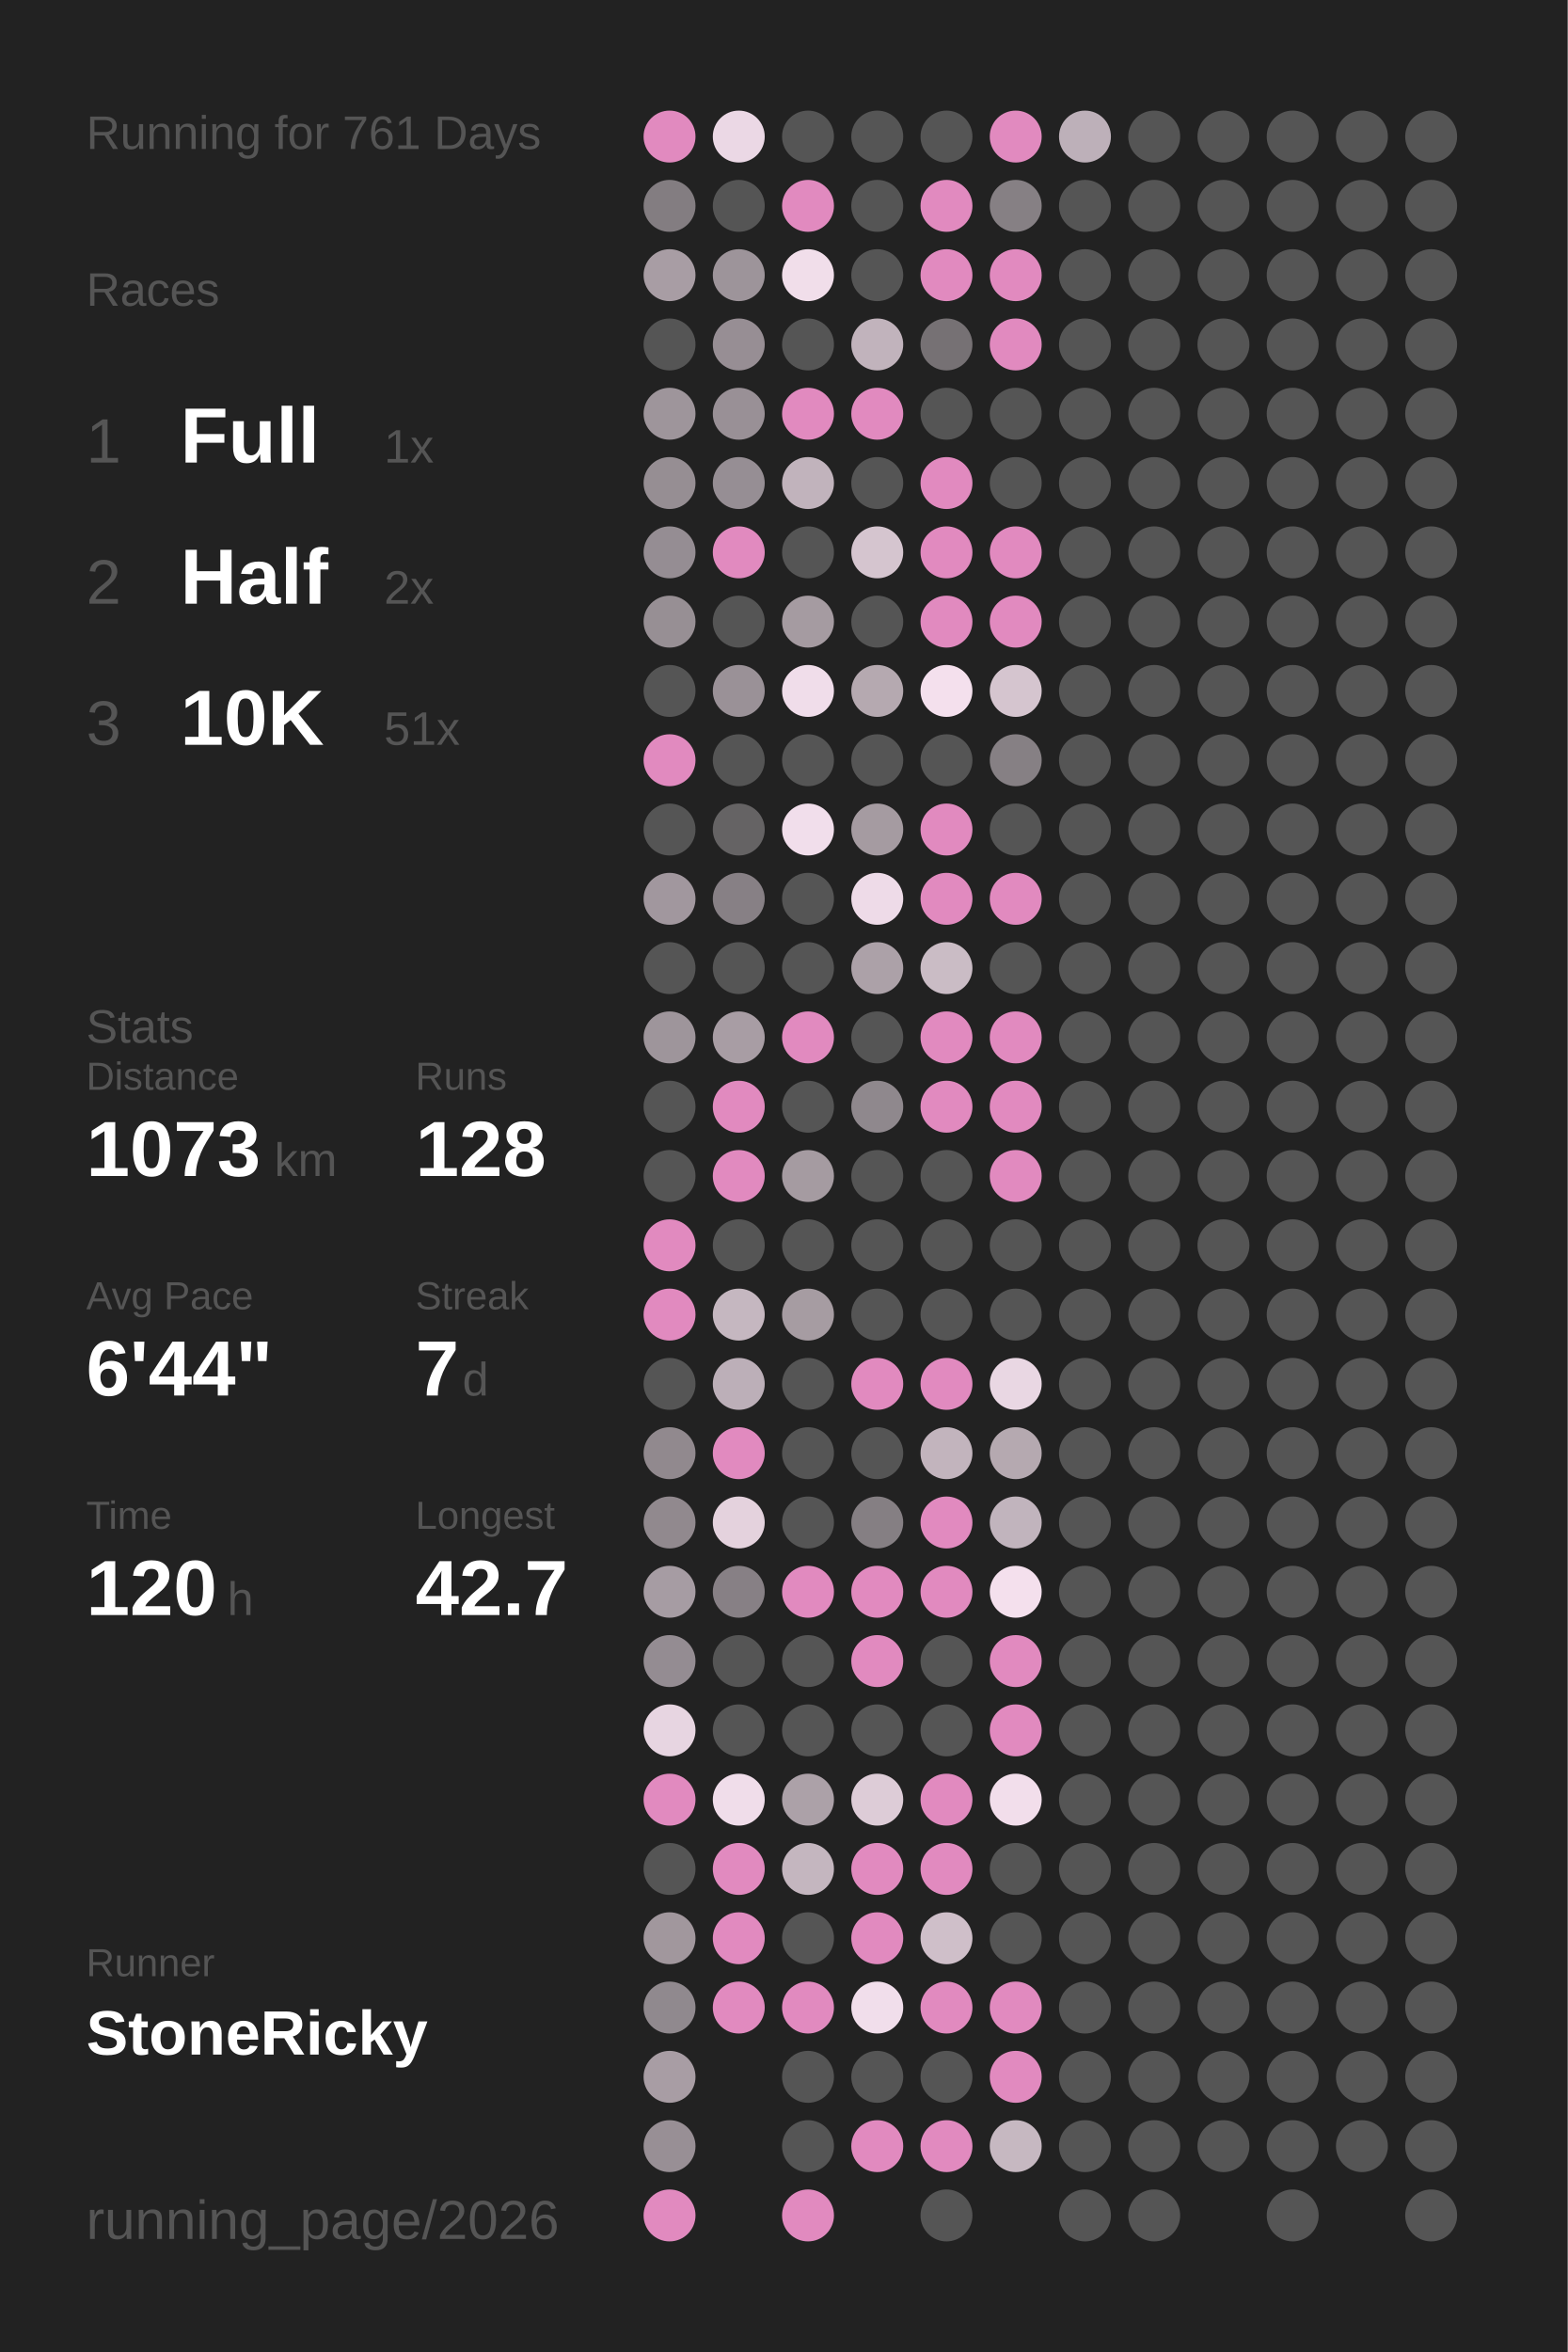
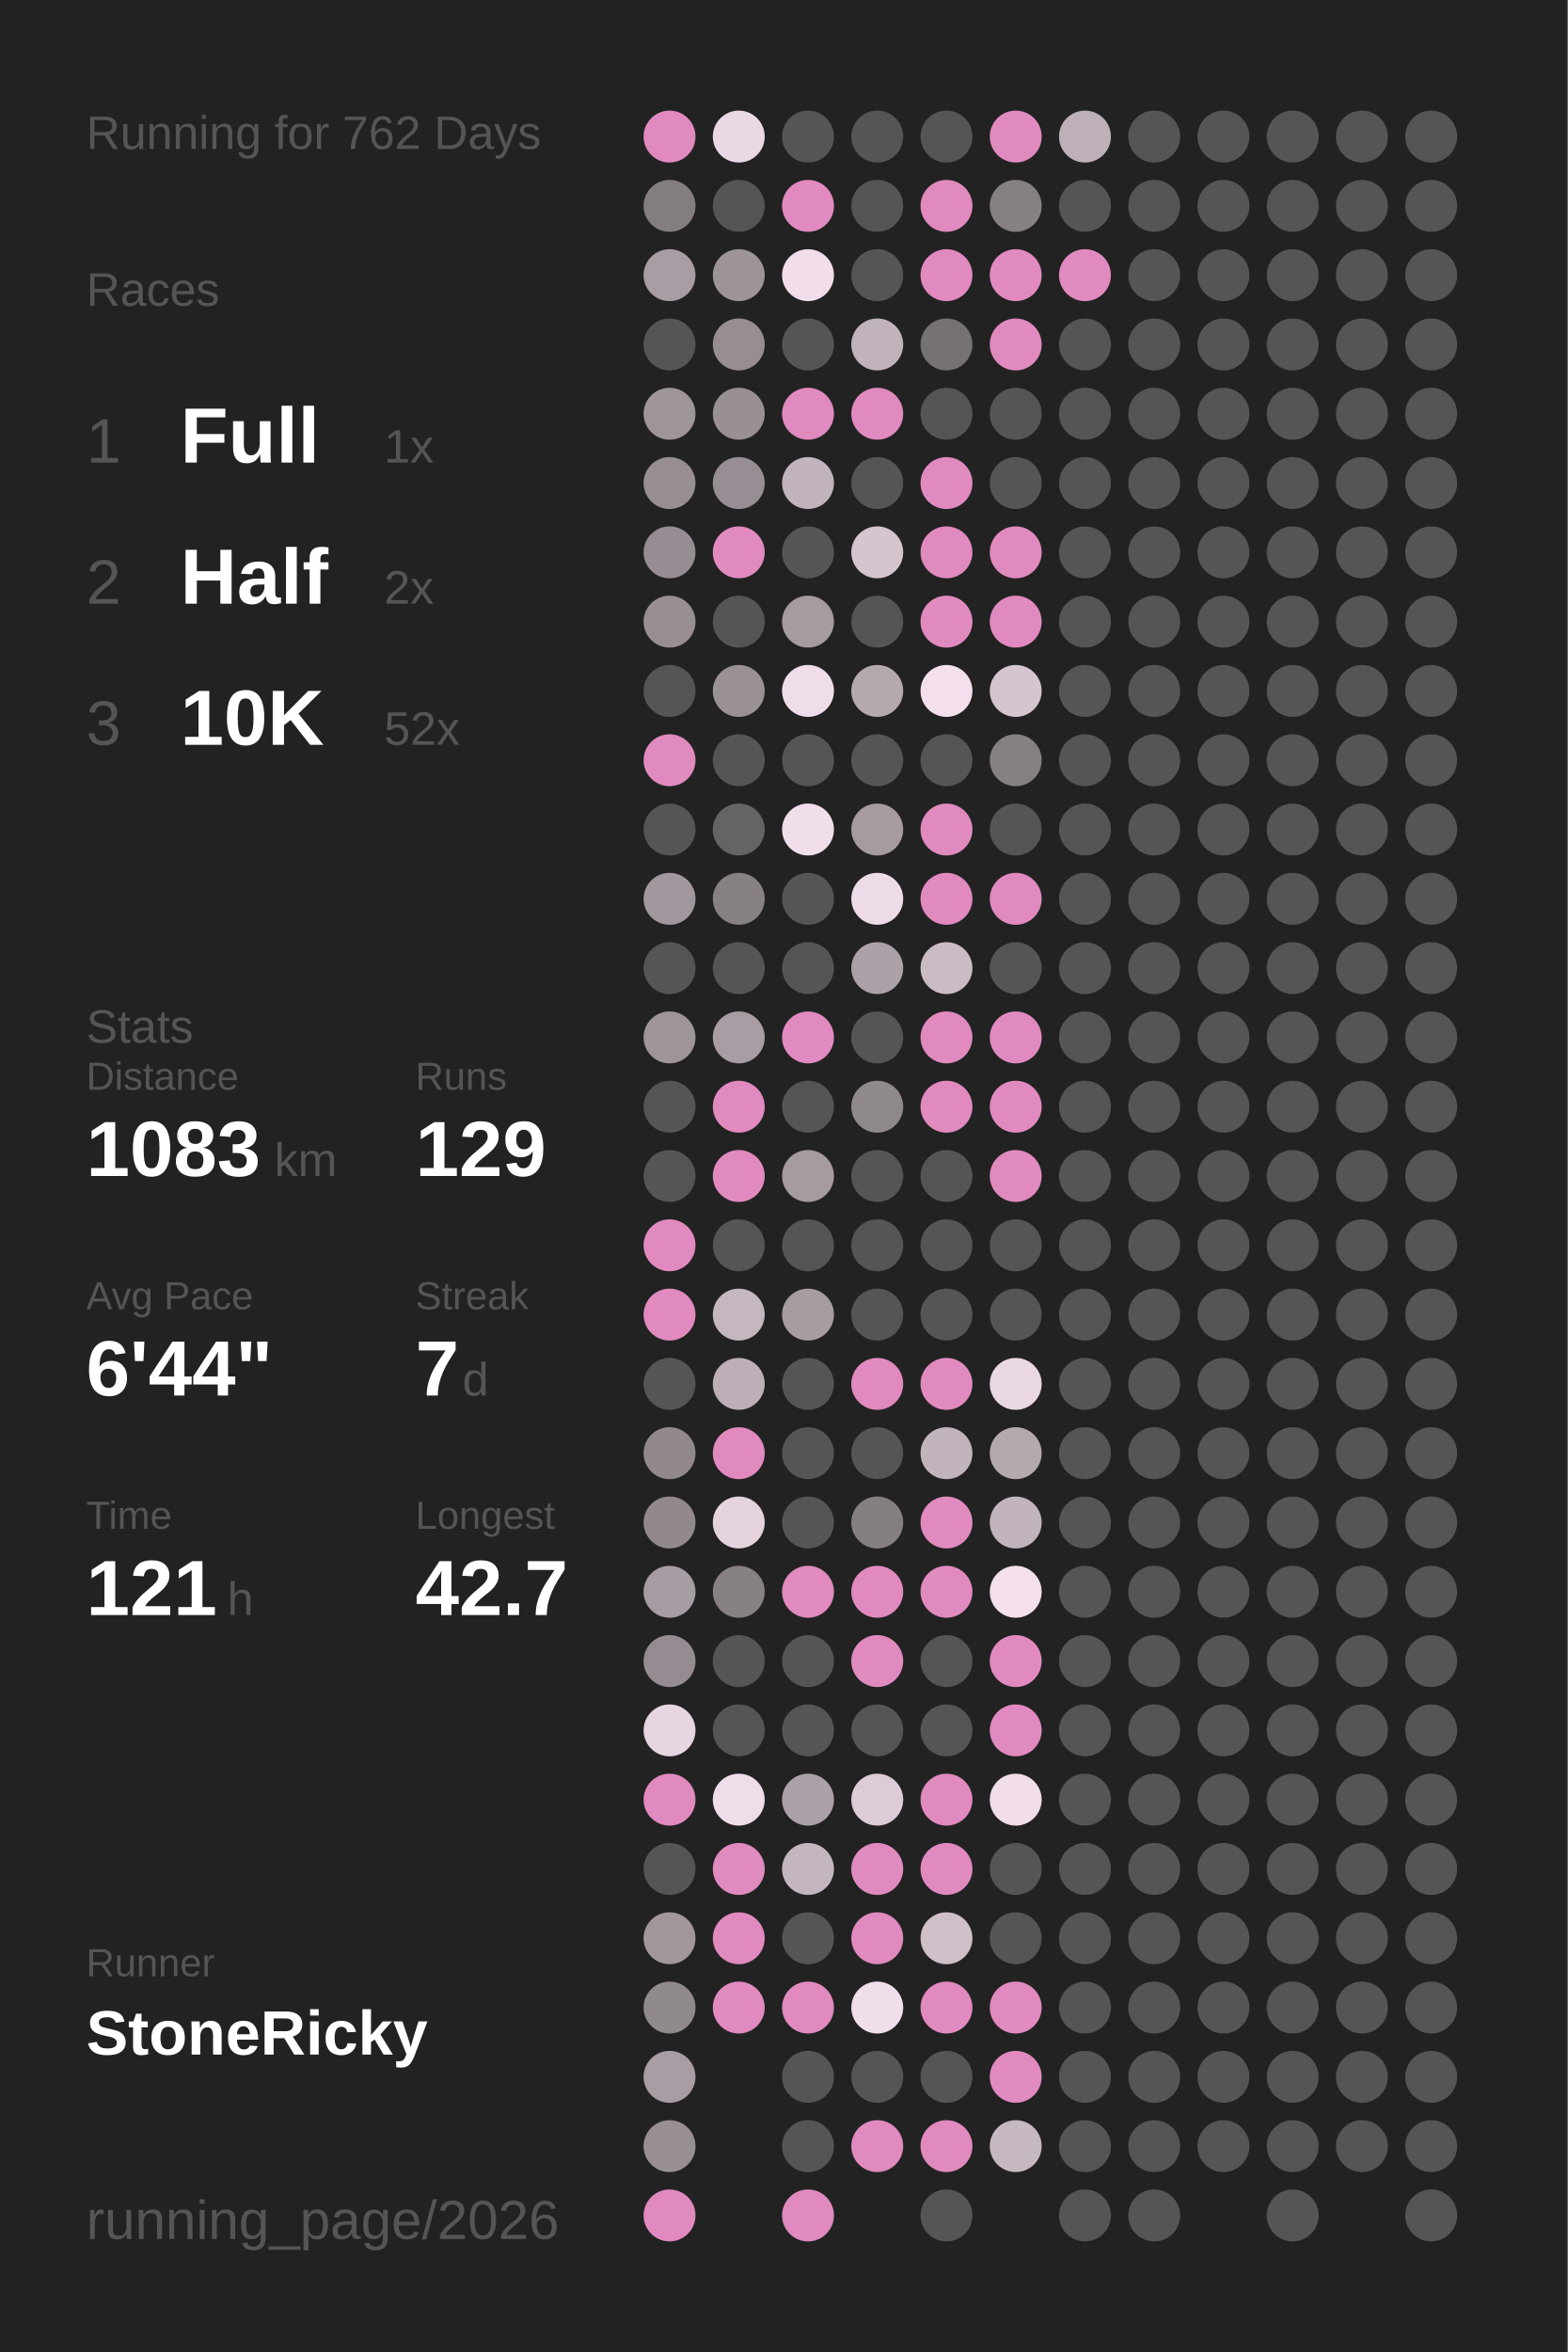
<svg xmlns="http://www.w3.org/2000/svg" baseProfile="full" height="300mm" version="1.1" viewBox="0,0,200,300" width="200mm">
  <defs />
  <rect fill="#222222" height="300" width="200" x="0" y="0" />
-   <text fill="#555555" style="font-size:6px; font-family:Arial;" x="11" y="19">Running for 761 Days</text>
+   <text fill="#555555" style="font-size:6px; font-family:Arial;" x="11" y="19">Running for 762 Days</text>
  <text fill="#555555" style="font-size:6px; font-family:Arial;" x="11" y="39">Races</text>
  <text fill="#555555" style="font-size:8px; font-family:Arial;" x="11" y="59">1</text>
  <text fill="#FFFFFF" style="font-size:10px; font-family:Arial; font-weight:bold;" x="23" y="59">Full</text>
  <text fill="#555555" style="font-size:6px; font-family:Arial;" x="49" y="59">1x</text>
  <text fill="#555555" style="font-size:8px; font-family:Arial;" x="11" y="77">2</text>
  <text fill="#FFFFFF" style="font-size:10px; font-family:Arial; font-weight:bold;" x="23" y="77">Half</text>
  <text fill="#555555" style="font-size:6px; font-family:Arial;" x="49" y="77">2x</text>
  <text fill="#555555" style="font-size:8px; font-family:Arial;" x="11" y="95">3</text>
  <text fill="#FFFFFF" style="font-size:10px; font-family:Arial; font-weight:bold;" x="23" y="95">10K</text>
-   <text fill="#555555" style="font-size:6px; font-family:Arial;" x="49" y="95">51x</text>
+   <text fill="#555555" style="font-size:6px; font-family:Arial;" x="49" y="95">52x</text>
  <text fill="#555555" style="font-size:6px; font-family:Arial;" x="11" y="133">Stats</text>
  <text fill="#555555" style="font-size:5px; font-family:Arial;" x="11" y="139">Distance</text>
-   <text fill="#FFFFFF" style="font-size:10px; font-family:Arial; font-weight:bold;" x="11" y="150">1073</text>
+   <text fill="#FFFFFF" style="font-size:10px; font-family:Arial; font-weight:bold;" x="11" y="150">1083</text>
  <text fill="#555555" style="font-size:6px; font-family:Arial;" x="35" y="150">km</text>
  <text fill="#555555" style="font-size:5px; font-family:Arial;" x="53" y="139">Runs</text>
-   <text fill="#FFFFFF" style="font-size:10px; font-family:Arial; font-weight:bold;" x="53" y="150">128</text>
+   <text fill="#FFFFFF" style="font-size:10px; font-family:Arial; font-weight:bold;" x="53" y="150">129</text>
  <text fill="#555555" style="font-size:5px; font-family:Arial;" x="11" y="167">Avg Pace</text>
  <text fill="#FFFFFF" style="font-size:10px; font-family:Arial; font-weight:bold;" x="11" y="178">6'44"</text>
  <text fill="#555555" style="font-size:5px; font-family:Arial;" x="53" y="167">Streak</text>
  <text fill="#FFFFFF" style="font-size:10px; font-family:Arial; font-weight:bold;" x="53" y="178">7</text>
  <text fill="#555555" style="font-size:6px; font-family:Arial;" x="59" y="178">d</text>
  <text fill="#555555" style="font-size:5px; font-family:Arial;" x="11" y="195">Time</text>
-   <text fill="#FFFFFF" style="font-size:10px; font-family:Arial; font-weight:bold;" x="11" y="206">120</text>
+   <text fill="#FFFFFF" style="font-size:10px; font-family:Arial; font-weight:bold;" x="11" y="206">121</text>
  <text fill="#555555" style="font-size:6px; font-family:Arial;" x="29" y="206">h</text>
  <text fill="#555555" style="font-size:5px; font-family:Arial;" x="53" y="195">Longest</text>
  <text fill="#FFFFFF" style="font-size:10px; font-family:Arial; font-weight:bold;" x="53" y="206">42.7</text>
  <text fill="#555555" style="font-size:5px; font-family:Arial;" x="11" y="252.065">Runner</text>
  <text fill="#FFFFFF" style="font-size:8px; font-family:Arial; font-weight:bold;" x="11" y="262.065">StoneRicky</text>
  <text fill="#555555" style="font-size:7px; font-family:Arial;" x="11" y="285.581">running_page/2026</text>
  <circle cx="85.417" cy="17.419" fill="#E18ABF" r="3.312" />
  <circle cx="85.417" cy="26.258" fill="#837d81" r="3.312" />
  <circle cx="85.417" cy="35.097" fill="#a89da4" r="3.312" />
  <circle cx="85.417" cy="43.935" fill="#555555" r="3.312" />
  <circle cx="85.417" cy="52.774" fill="#9e959b" r="3.312" />
  <circle cx="85.417" cy="61.613" fill="#968e93" r="3.312" />
  <circle cx="85.417" cy="70.452" fill="#958d93" r="3.312" />
  <circle cx="85.417" cy="79.29" fill="#978f94" r="3.312" />
  <circle cx="85.417" cy="88.129" fill="#555555" r="3.312" />
  <circle cx="85.417" cy="96.968" fill="#E18ABF" r="3.312" />
  <circle cx="85.417" cy="105.806" fill="#555555" r="3.312" />
  <circle cx="85.417" cy="114.645" fill="#a1979e" r="3.312" />
  <circle cx="85.417" cy="123.484" fill="#555555" r="3.312" />
  <circle cx="85.417" cy="132.323" fill="#9e959b" r="3.312" />
  <circle cx="85.417" cy="141.161" fill="#555555" r="3.312" />
  <circle cx="85.417" cy="150" fill="#555555" r="3.312" />
  <circle cx="85.417" cy="158.839" fill="#E18ABF" r="3.312" />
  <circle cx="85.417" cy="167.677" fill="#E18ABF" r="3.312" />
  <circle cx="85.417" cy="176.516" fill="#555555" r="3.312" />
  <circle cx="85.417" cy="185.355" fill="#91898e" r="3.312" />
  <circle cx="85.417" cy="194.194" fill="#91898e" r="3.312" />
  <circle cx="85.417" cy="203.032" fill="#a69ca3" r="3.312" />
  <circle cx="85.417" cy="211.871" fill="#948c92" r="3.312" />
  <circle cx="85.417" cy="220.71" fill="#e7d5e1" r="3.312" />
  <circle cx="85.417" cy="229.548" fill="#E18ABF" r="3.312" />
  <circle cx="85.417" cy="238.387" fill="#555555" r="3.312" />
  <circle cx="85.417" cy="247.226" fill="#a1979d" r="3.312" />
  <circle cx="85.417" cy="256.065" fill="#90898e" r="3.312" />
  <circle cx="85.417" cy="264.903" fill="#a89da4" r="3.312" />
  <circle cx="85.417" cy="273.742" fill="#988f95" r="3.312" />
  <circle cx="85.417" cy="282.581" fill="#E18ABF" r="3.312" />
  <circle cx="94.25" cy="17.419" fill="#ebd8e5" r="3.312" />
  <circle cx="94.25" cy="26.258" fill="#555555" r="3.312" />
  <circle cx="94.25" cy="35.097" fill="#9d949a" r="3.312" />
  <circle cx="94.25" cy="43.935" fill="#978e94" r="3.312" />
  <circle cx="94.25" cy="52.774" fill="#999096" r="3.312" />
  <circle cx="94.25" cy="61.613" fill="#968e94" r="3.312" />
  <circle cx="94.25" cy="70.452" fill="#E18ABF" r="3.312" />
  <circle cx="94.25" cy="79.29" fill="#555555" r="3.312" />
  <circle cx="94.25" cy="88.129" fill="#9a9197" r="3.312" />
  <circle cx="94.25" cy="96.968" fill="#555555" r="3.312" />
  <circle cx="94.25" cy="105.806" fill="#656364" r="3.312" />
  <circle cx="94.25" cy="114.645" fill="#878085" r="3.312" />
  <circle cx="94.25" cy="123.484" fill="#555555" r="3.312" />
  <circle cx="94.25" cy="132.323" fill="#a89da4" r="3.312" />
  <circle cx="94.25" cy="141.161" fill="#E18ABF" r="3.312" />
  <circle cx="94.25" cy="150" fill="#E18ABF" r="3.312" />
  <circle cx="94.25" cy="158.839" fill="#555555" r="3.312" />
  <circle cx="94.25" cy="167.677" fill="#c5b7c0" r="3.312" />
  <circle cx="94.25" cy="176.516" fill="#bcafb8" r="3.312" />
  <circle cx="94.25" cy="185.355" fill="#E18ABF" r="3.312" />
  <circle cx="94.25" cy="194.194" fill="#e4d2dd" r="3.312" />
  <circle cx="94.25" cy="203.032" fill="#878085" r="3.312" />
  <circle cx="94.25" cy="211.871" fill="#555555" r="3.312" />
  <circle cx="94.25" cy="220.71" fill="#555555" r="3.312" />
  <circle cx="94.25" cy="229.548" fill="#f0ddea" r="3.312" />
  <circle cx="94.25" cy="238.387" fill="#E18ABF" r="3.312" />
  <circle cx="94.25" cy="247.226" fill="#E18ABF" r="3.312" />
  <circle cx="94.25" cy="256.065" fill="#E18ABF" r="3.312" />
  <circle cx="103.083" cy="17.419" fill="#555555" r="3.312" />
  <circle cx="103.083" cy="26.258" fill="#E18ABF" r="3.312" />
  <circle cx="103.083" cy="35.097" fill="#f1deea" r="3.312" />
  <circle cx="103.083" cy="43.935" fill="#555555" r="3.312" />
  <circle cx="103.083" cy="52.774" fill="#E18ABF" r="3.312" />
  <circle cx="103.083" cy="61.613" fill="#c1b3bc" r="3.312" />
  <circle cx="103.083" cy="70.452" fill="#555555" r="3.312" />
  <circle cx="103.083" cy="79.29" fill="#a59ba1" r="3.312" />
  <circle cx="103.083" cy="88.129" fill="#f0ddea" r="3.312" />
  <circle cx="103.083" cy="96.968" fill="#555555" r="3.312" />
  <circle cx="103.083" cy="105.806" fill="#f1deeb" r="3.312" />
  <circle cx="103.083" cy="114.645" fill="#555555" r="3.312" />
  <circle cx="103.083" cy="123.484" fill="#555555" r="3.312" />
  <circle cx="103.083" cy="132.323" fill="#E18ABF" r="3.312" />
  <circle cx="103.083" cy="141.161" fill="#555555" r="3.312" />
  <circle cx="103.083" cy="150" fill="#a59ba1" r="3.312" />
  <circle cx="103.083" cy="158.839" fill="#555555" r="3.312" />
  <circle cx="103.083" cy="167.677" fill="#a69ca2" r="3.312" />
  <circle cx="103.083" cy="176.516" fill="#555555" r="3.312" />
  <circle cx="103.083" cy="185.355" fill="#555555" r="3.312" />
  <circle cx="103.083" cy="194.194" fill="#555555" r="3.312" />
  <circle cx="103.083" cy="203.032" fill="#E18ABF" r="3.312" />
  <circle cx="103.083" cy="211.871" fill="#555555" r="3.312" />
  <circle cx="103.083" cy="220.71" fill="#555555" r="3.312" />
  <circle cx="103.083" cy="229.548" fill="#aca1a8" r="3.312" />
  <circle cx="103.083" cy="238.387" fill="#c4b6bf" r="3.312" />
  <circle cx="103.083" cy="247.226" fill="#555555" r="3.312" />
  <circle cx="103.083" cy="256.065" fill="#E18ABF" r="3.312" />
  <circle cx="103.083" cy="264.903" fill="#555555" r="3.312" />
  <circle cx="103.083" cy="273.742" fill="#555555" r="3.312" />
  <circle cx="103.083" cy="282.581" fill="#E18ABF" r="3.312" />
  <circle cx="111.917" cy="17.419" fill="#555555" r="3.312" />
  <circle cx="111.917" cy="26.258" fill="#555555" r="3.312" />
  <circle cx="111.917" cy="35.097" fill="#555555" r="3.312" />
  <circle cx="111.917" cy="43.935" fill="#c1b3bc" r="3.312" />
  <circle cx="111.917" cy="52.774" fill="#E18ABF" r="3.312" />
  <circle cx="111.917" cy="61.613" fill="#555555" r="3.312" />
  <circle cx="111.917" cy="70.452" fill="#d5c5cf" r="3.312" />
  <circle cx="111.917" cy="79.29" fill="#555555" r="3.312" />
  <circle cx="111.917" cy="88.129" fill="#b5a9b0" r="3.312" />
  <circle cx="111.917" cy="96.968" fill="#555555" r="3.312" />
  <circle cx="111.917" cy="105.806" fill="#a59ba1" r="3.312" />
  <circle cx="111.917" cy="114.645" fill="#eedbe8" r="3.312" />
  <circle cx="111.917" cy="123.484" fill="#aca1a8" r="3.312" />
  <circle cx="111.917" cy="132.323" fill="#555555" r="3.312" />
  <circle cx="111.917" cy="141.161" fill="#8f888d" r="3.312" />
  <circle cx="111.917" cy="150" fill="#555555" r="3.312" />
  <circle cx="111.917" cy="158.839" fill="#555555" r="3.312" />
  <circle cx="111.917" cy="167.677" fill="#555555" r="3.312" />
  <circle cx="111.917" cy="176.516" fill="#E18ABF" r="3.312" />
  <circle cx="111.917" cy="185.355" fill="#555555" r="3.312" />
  <circle cx="111.917" cy="194.194" fill="#857f83" r="3.312" />
  <circle cx="111.917" cy="203.032" fill="#E18ABF" r="3.312" />
  <circle cx="111.917" cy="211.871" fill="#E18ABF" r="3.312" />
  <circle cx="111.917" cy="220.71" fill="#555555" r="3.312" />
  <circle cx="111.917" cy="229.548" fill="#ddccd7" r="3.312" />
  <circle cx="111.917" cy="238.387" fill="#E18ABF" r="3.312" />
  <circle cx="111.917" cy="247.226" fill="#E18ABF" r="3.312" />
  <circle cx="111.917" cy="256.065" fill="#f1deeb" r="3.312" />
  <circle cx="111.917" cy="264.903" fill="#555555" r="3.312" />
  <circle cx="111.917" cy="273.742" fill="#E18ABF" r="3.312" />
  <circle cx="120.75" cy="17.419" fill="#555555" r="3.312" />
  <circle cx="120.75" cy="26.258" fill="#E18ABF" r="3.312" />
  <circle cx="120.75" cy="35.097" fill="#E18ABF" r="3.312" />
  <circle cx="120.75" cy="43.935" fill="#767174" r="3.312" />
  <circle cx="120.75" cy="52.774" fill="#555555" r="3.312" />
  <circle cx="120.75" cy="61.613" fill="#E18ABF" r="3.312" />
  <circle cx="120.75" cy="70.452" fill="#E18ABF" r="3.312" />
  <circle cx="120.75" cy="79.29" fill="#E18ABF" r="3.312" />
  <circle cx="120.75" cy="88.129" fill="#f4e0ed" r="3.312" />
  <circle cx="120.75" cy="96.968" fill="#555555" r="3.312" />
  <circle cx="120.75" cy="105.806" fill="#E18ABF" r="3.312" />
  <circle cx="120.75" cy="114.645" fill="#E18ABF" r="3.312" />
  <circle cx="120.75" cy="123.484" fill="#cabcc5" r="3.312" />
  <circle cx="120.75" cy="132.323" fill="#E18ABF" r="3.312" />
  <circle cx="120.75" cy="141.161" fill="#E18ABF" r="3.312" />
  <circle cx="120.75" cy="150" fill="#555555" r="3.312" />
  <circle cx="120.75" cy="158.839" fill="#555555" r="3.312" />
  <circle cx="120.75" cy="167.677" fill="#555555" r="3.312" />
  <circle cx="120.75" cy="176.516" fill="#E18ABF" r="3.312" />
  <circle cx="120.75" cy="185.355" fill="#c2b4bd" r="3.312" />
  <circle cx="120.75" cy="194.194" fill="#E18ABF" r="3.312" />
  <circle cx="120.75" cy="203.032" fill="#E18ABF" r="3.312" />
  <circle cx="120.75" cy="211.871" fill="#555555" r="3.312" />
  <circle cx="120.75" cy="220.71" fill="#555555" r="3.312" />
  <circle cx="120.75" cy="229.548" fill="#E18ABF" r="3.312" />
  <circle cx="120.75" cy="238.387" fill="#E18ABF" r="3.312" />
  <circle cx="120.75" cy="247.226" fill="#cfbfc9" r="3.312" />
  <circle cx="120.75" cy="256.065" fill="#E18ABF" r="3.312" />
  <circle cx="120.75" cy="264.903" fill="#555555" r="3.312" />
  <circle cx="120.75" cy="273.742" fill="#E18ABF" r="3.312" />
  <circle cx="120.75" cy="282.581" fill="#555555" r="3.312" />
  <circle cx="129.583" cy="17.419" fill="#E18ABF" r="3.312" />
  <circle cx="129.583" cy="26.258" fill="#868084" r="3.312" />
  <circle cx="129.583" cy="35.097" fill="#E18ABF" r="3.312" />
  <circle cx="129.583" cy="43.935" fill="#E18ABF" r="3.312" />
  <circle cx="129.583" cy="52.774" fill="#555555" r="3.312" />
  <circle cx="129.583" cy="61.613" fill="#555555" r="3.312" />
  <circle cx="129.583" cy="70.452" fill="#E18ABF" r="3.312" />
  <circle cx="129.583" cy="79.29" fill="#E18ABF" r="3.312" />
  <circle cx="129.583" cy="88.129" fill="#d5c5cf" r="3.312" />
  <circle cx="129.583" cy="96.968" fill="#868084" r="3.312" />
  <circle cx="129.583" cy="105.806" fill="#555555" r="3.312" />
  <circle cx="129.583" cy="114.645" fill="#E18ABF" r="3.312" />
  <circle cx="129.583" cy="123.484" fill="#555555" r="3.312" />
  <circle cx="129.583" cy="132.323" fill="#E18ABF" r="3.312" />
  <circle cx="129.583" cy="141.161" fill="#E18ABF" r="3.312" />
  <circle cx="129.583" cy="150" fill="#E18ABF" r="3.312" />
  <circle cx="129.583" cy="158.839" fill="#555555" r="3.312" />
  <circle cx="129.583" cy="167.677" fill="#555555" r="3.312" />
  <circle cx="129.583" cy="176.516" fill="#e9d7e3" r="3.312" />
  <circle cx="129.583" cy="185.355" fill="#b5a9b0" r="3.312" />
  <circle cx="129.583" cy="194.194" fill="#c1b4bd" r="3.312" />
  <circle cx="129.583" cy="203.032" fill="#f4e0ed" r="3.312" />
  <circle cx="129.583" cy="211.871" fill="#E18ABF" r="3.312" />
  <circle cx="129.583" cy="220.71" fill="#E18ABF" r="3.312" />
  <circle cx="129.583" cy="229.548" fill="#f2deeb" r="3.312" />
  <circle cx="129.583" cy="238.387" fill="#555555" r="3.312" />
  <circle cx="129.583" cy="247.226" fill="#555555" r="3.312" />
  <circle cx="129.583" cy="256.065" fill="#E18ABF" r="3.312" />
  <circle cx="129.583" cy="264.903" fill="#E18ABF" r="3.312" />
  <circle cx="129.583" cy="273.742" fill="#c6b8c1" r="3.312" />
  <circle cx="138.417" cy="17.419" fill="#bdb0b9" r="3.312" />
  <circle cx="138.417" cy="26.258" fill="#555555" r="3.312" />
-   <circle cx="138.417" cy="35.097" fill="#555555" r="3.312" />
+   <circle cx="138.417" cy="35.097" fill="#E18ABF" r="3.312" />
  <circle cx="138.417" cy="43.935" fill="#555555" r="3.312" />
  <circle cx="138.417" cy="52.774" fill="#555555" r="3.312" />
  <circle cx="138.417" cy="61.613" fill="#555555" r="3.312" />
  <circle cx="138.417" cy="70.452" fill="#555555" r="3.312" />
  <circle cx="138.417" cy="79.29" fill="#555555" r="3.312" />
  <circle cx="138.417" cy="88.129" fill="#555555" r="3.312" />
  <circle cx="138.417" cy="96.968" fill="#555555" r="3.312" />
  <circle cx="138.417" cy="105.806" fill="#555555" r="3.312" />
  <circle cx="138.417" cy="114.645" fill="#555555" r="3.312" />
  <circle cx="138.417" cy="123.484" fill="#555555" r="3.312" />
  <circle cx="138.417" cy="132.323" fill="#555555" r="3.312" />
  <circle cx="138.417" cy="141.161" fill="#555555" r="3.312" />
  <circle cx="138.417" cy="150" fill="#555555" r="3.312" />
  <circle cx="138.417" cy="158.839" fill="#555555" r="3.312" />
  <circle cx="138.417" cy="167.677" fill="#555555" r="3.312" />
  <circle cx="138.417" cy="176.516" fill="#555555" r="3.312" />
  <circle cx="138.417" cy="185.355" fill="#555555" r="3.312" />
  <circle cx="138.417" cy="194.194" fill="#555555" r="3.312" />
  <circle cx="138.417" cy="203.032" fill="#555555" r="3.312" />
  <circle cx="138.417" cy="211.871" fill="#555555" r="3.312" />
  <circle cx="138.417" cy="220.71" fill="#555555" r="3.312" />
  <circle cx="138.417" cy="229.548" fill="#555555" r="3.312" />
  <circle cx="138.417" cy="238.387" fill="#555555" r="3.312" />
  <circle cx="138.417" cy="247.226" fill="#555555" r="3.312" />
  <circle cx="138.417" cy="256.065" fill="#555555" r="3.312" />
  <circle cx="138.417" cy="264.903" fill="#555555" r="3.312" />
  <circle cx="138.417" cy="273.742" fill="#555555" r="3.312" />
  <circle cx="138.417" cy="282.581" fill="#555555" r="3.312" />
  <circle cx="147.25" cy="17.419" fill="#555555" r="3.312" />
  <circle cx="147.25" cy="26.258" fill="#555555" r="3.312" />
  <circle cx="147.25" cy="35.097" fill="#555555" r="3.312" />
  <circle cx="147.25" cy="43.935" fill="#555555" r="3.312" />
  <circle cx="147.25" cy="52.774" fill="#555555" r="3.312" />
  <circle cx="147.25" cy="61.613" fill="#555555" r="3.312" />
  <circle cx="147.25" cy="70.452" fill="#555555" r="3.312" />
  <circle cx="147.25" cy="79.29" fill="#555555" r="3.312" />
  <circle cx="147.25" cy="88.129" fill="#555555" r="3.312" />
  <circle cx="147.25" cy="96.968" fill="#555555" r="3.312" />
  <circle cx="147.25" cy="105.806" fill="#555555" r="3.312" />
  <circle cx="147.25" cy="114.645" fill="#555555" r="3.312" />
  <circle cx="147.25" cy="123.484" fill="#555555" r="3.312" />
  <circle cx="147.25" cy="132.323" fill="#555555" r="3.312" />
  <circle cx="147.25" cy="141.161" fill="#555555" r="3.312" />
  <circle cx="147.25" cy="150" fill="#555555" r="3.312" />
  <circle cx="147.25" cy="158.839" fill="#555555" r="3.312" />
  <circle cx="147.25" cy="167.677" fill="#555555" r="3.312" />
  <circle cx="147.25" cy="176.516" fill="#555555" r="3.312" />
  <circle cx="147.25" cy="185.355" fill="#555555" r="3.312" />
  <circle cx="147.25" cy="194.194" fill="#555555" r="3.312" />
  <circle cx="147.25" cy="203.032" fill="#555555" r="3.312" />
  <circle cx="147.25" cy="211.871" fill="#555555" r="3.312" />
  <circle cx="147.25" cy="220.71" fill="#555555" r="3.312" />
  <circle cx="147.25" cy="229.548" fill="#555555" r="3.312" />
  <circle cx="147.25" cy="238.387" fill="#555555" r="3.312" />
  <circle cx="147.25" cy="247.226" fill="#555555" r="3.312" />
  <circle cx="147.25" cy="256.065" fill="#555555" r="3.312" />
  <circle cx="147.25" cy="264.903" fill="#555555" r="3.312" />
  <circle cx="147.25" cy="273.742" fill="#555555" r="3.312" />
  <circle cx="147.25" cy="282.581" fill="#555555" r="3.312" />
  <circle cx="156.083" cy="17.419" fill="#555555" r="3.312" />
  <circle cx="156.083" cy="26.258" fill="#555555" r="3.312" />
  <circle cx="156.083" cy="35.097" fill="#555555" r="3.312" />
  <circle cx="156.083" cy="43.935" fill="#555555" r="3.312" />
  <circle cx="156.083" cy="52.774" fill="#555555" r="3.312" />
  <circle cx="156.083" cy="61.613" fill="#555555" r="3.312" />
  <circle cx="156.083" cy="70.452" fill="#555555" r="3.312" />
  <circle cx="156.083" cy="79.29" fill="#555555" r="3.312" />
  <circle cx="156.083" cy="88.129" fill="#555555" r="3.312" />
  <circle cx="156.083" cy="96.968" fill="#555555" r="3.312" />
  <circle cx="156.083" cy="105.806" fill="#555555" r="3.312" />
  <circle cx="156.083" cy="114.645" fill="#555555" r="3.312" />
  <circle cx="156.083" cy="123.484" fill="#555555" r="3.312" />
  <circle cx="156.083" cy="132.323" fill="#555555" r="3.312" />
  <circle cx="156.083" cy="141.161" fill="#555555" r="3.312" />
  <circle cx="156.083" cy="150" fill="#555555" r="3.312" />
  <circle cx="156.083" cy="158.839" fill="#555555" r="3.312" />
  <circle cx="156.083" cy="167.677" fill="#555555" r="3.312" />
  <circle cx="156.083" cy="176.516" fill="#555555" r="3.312" />
  <circle cx="156.083" cy="185.355" fill="#555555" r="3.312" />
  <circle cx="156.083" cy="194.194" fill="#555555" r="3.312" />
  <circle cx="156.083" cy="203.032" fill="#555555" r="3.312" />
  <circle cx="156.083" cy="211.871" fill="#555555" r="3.312" />
  <circle cx="156.083" cy="220.71" fill="#555555" r="3.312" />
  <circle cx="156.083" cy="229.548" fill="#555555" r="3.312" />
  <circle cx="156.083" cy="238.387" fill="#555555" r="3.312" />
  <circle cx="156.083" cy="247.226" fill="#555555" r="3.312" />
  <circle cx="156.083" cy="256.065" fill="#555555" r="3.312" />
  <circle cx="156.083" cy="264.903" fill="#555555" r="3.312" />
  <circle cx="156.083" cy="273.742" fill="#555555" r="3.312" />
  <circle cx="164.917" cy="17.419" fill="#555555" r="3.312" />
  <circle cx="164.917" cy="26.258" fill="#555555" r="3.312" />
  <circle cx="164.917" cy="35.097" fill="#555555" r="3.312" />
  <circle cx="164.917" cy="43.935" fill="#555555" r="3.312" />
  <circle cx="164.917" cy="52.774" fill="#555555" r="3.312" />
  <circle cx="164.917" cy="61.613" fill="#555555" r="3.312" />
  <circle cx="164.917" cy="70.452" fill="#555555" r="3.312" />
  <circle cx="164.917" cy="79.29" fill="#555555" r="3.312" />
  <circle cx="164.917" cy="88.129" fill="#555555" r="3.312" />
  <circle cx="164.917" cy="96.968" fill="#555555" r="3.312" />
  <circle cx="164.917" cy="105.806" fill="#555555" r="3.312" />
  <circle cx="164.917" cy="114.645" fill="#555555" r="3.312" />
  <circle cx="164.917" cy="123.484" fill="#555555" r="3.312" />
  <circle cx="164.917" cy="132.323" fill="#555555" r="3.312" />
  <circle cx="164.917" cy="141.161" fill="#555555" r="3.312" />
  <circle cx="164.917" cy="150" fill="#555555" r="3.312" />
  <circle cx="164.917" cy="158.839" fill="#555555" r="3.312" />
  <circle cx="164.917" cy="167.677" fill="#555555" r="3.312" />
  <circle cx="164.917" cy="176.516" fill="#555555" r="3.312" />
  <circle cx="164.917" cy="185.355" fill="#555555" r="3.312" />
  <circle cx="164.917" cy="194.194" fill="#555555" r="3.312" />
  <circle cx="164.917" cy="203.032" fill="#555555" r="3.312" />
  <circle cx="164.917" cy="211.871" fill="#555555" r="3.312" />
  <circle cx="164.917" cy="220.71" fill="#555555" r="3.312" />
  <circle cx="164.917" cy="229.548" fill="#555555" r="3.312" />
  <circle cx="164.917" cy="238.387" fill="#555555" r="3.312" />
  <circle cx="164.917" cy="247.226" fill="#555555" r="3.312" />
  <circle cx="164.917" cy="256.065" fill="#555555" r="3.312" />
  <circle cx="164.917" cy="264.903" fill="#555555" r="3.312" />
  <circle cx="164.917" cy="273.742" fill="#555555" r="3.312" />
  <circle cx="164.917" cy="282.581" fill="#555555" r="3.312" />
  <circle cx="173.75" cy="17.419" fill="#555555" r="3.312" />
  <circle cx="173.75" cy="26.258" fill="#555555" r="3.312" />
  <circle cx="173.75" cy="35.097" fill="#555555" r="3.312" />
  <circle cx="173.75" cy="43.935" fill="#555555" r="3.312" />
  <circle cx="173.75" cy="52.774" fill="#555555" r="3.312" />
  <circle cx="173.75" cy="61.613" fill="#555555" r="3.312" />
  <circle cx="173.75" cy="70.452" fill="#555555" r="3.312" />
  <circle cx="173.75" cy="79.29" fill="#555555" r="3.312" />
  <circle cx="173.75" cy="88.129" fill="#555555" r="3.312" />
  <circle cx="173.75" cy="96.968" fill="#555555" r="3.312" />
  <circle cx="173.75" cy="105.806" fill="#555555" r="3.312" />
  <circle cx="173.75" cy="114.645" fill="#555555" r="3.312" />
  <circle cx="173.75" cy="123.484" fill="#555555" r="3.312" />
  <circle cx="173.75" cy="132.323" fill="#555555" r="3.312" />
  <circle cx="173.75" cy="141.161" fill="#555555" r="3.312" />
  <circle cx="173.75" cy="150" fill="#555555" r="3.312" />
  <circle cx="173.75" cy="158.839" fill="#555555" r="3.312" />
  <circle cx="173.75" cy="167.677" fill="#555555" r="3.312" />
  <circle cx="173.75" cy="176.516" fill="#555555" r="3.312" />
  <circle cx="173.75" cy="185.355" fill="#555555" r="3.312" />
  <circle cx="173.75" cy="194.194" fill="#555555" r="3.312" />
  <circle cx="173.75" cy="203.032" fill="#555555" r="3.312" />
  <circle cx="173.75" cy="211.871" fill="#555555" r="3.312" />
  <circle cx="173.75" cy="220.71" fill="#555555" r="3.312" />
  <circle cx="173.75" cy="229.548" fill="#555555" r="3.312" />
  <circle cx="173.75" cy="238.387" fill="#555555" r="3.312" />
  <circle cx="173.75" cy="247.226" fill="#555555" r="3.312" />
  <circle cx="173.75" cy="256.065" fill="#555555" r="3.312" />
  <circle cx="173.75" cy="264.903" fill="#555555" r="3.312" />
  <circle cx="173.75" cy="273.742" fill="#555555" r="3.312" />
  <circle cx="182.583" cy="17.419" fill="#555555" r="3.312" />
  <circle cx="182.583" cy="26.258" fill="#555555" r="3.312" />
  <circle cx="182.583" cy="35.097" fill="#555555" r="3.312" />
  <circle cx="182.583" cy="43.935" fill="#555555" r="3.312" />
  <circle cx="182.583" cy="52.774" fill="#555555" r="3.312" />
  <circle cx="182.583" cy="61.613" fill="#555555" r="3.312" />
  <circle cx="182.583" cy="70.452" fill="#555555" r="3.312" />
  <circle cx="182.583" cy="79.29" fill="#555555" r="3.312" />
  <circle cx="182.583" cy="88.129" fill="#555555" r="3.312" />
  <circle cx="182.583" cy="96.968" fill="#555555" r="3.312" />
  <circle cx="182.583" cy="105.806" fill="#555555" r="3.312" />
  <circle cx="182.583" cy="114.645" fill="#555555" r="3.312" />
  <circle cx="182.583" cy="123.484" fill="#555555" r="3.312" />
  <circle cx="182.583" cy="132.323" fill="#555555" r="3.312" />
  <circle cx="182.583" cy="141.161" fill="#555555" r="3.312" />
  <circle cx="182.583" cy="150" fill="#555555" r="3.312" />
  <circle cx="182.583" cy="158.839" fill="#555555" r="3.312" />
  <circle cx="182.583" cy="167.677" fill="#555555" r="3.312" />
  <circle cx="182.583" cy="176.516" fill="#555555" r="3.312" />
  <circle cx="182.583" cy="185.355" fill="#555555" r="3.312" />
  <circle cx="182.583" cy="194.194" fill="#555555" r="3.312" />
  <circle cx="182.583" cy="203.032" fill="#555555" r="3.312" />
  <circle cx="182.583" cy="211.871" fill="#555555" r="3.312" />
  <circle cx="182.583" cy="220.71" fill="#555555" r="3.312" />
  <circle cx="182.583" cy="229.548" fill="#555555" r="3.312" />
  <circle cx="182.583" cy="238.387" fill="#555555" r="3.312" />
  <circle cx="182.583" cy="247.226" fill="#555555" r="3.312" />
  <circle cx="182.583" cy="256.065" fill="#555555" r="3.312" />
  <circle cx="182.583" cy="264.903" fill="#555555" r="3.312" />
  <circle cx="182.583" cy="273.742" fill="#555555" r="3.312" />
  <circle cx="182.583" cy="282.581" fill="#555555" r="3.312" />
</svg>
